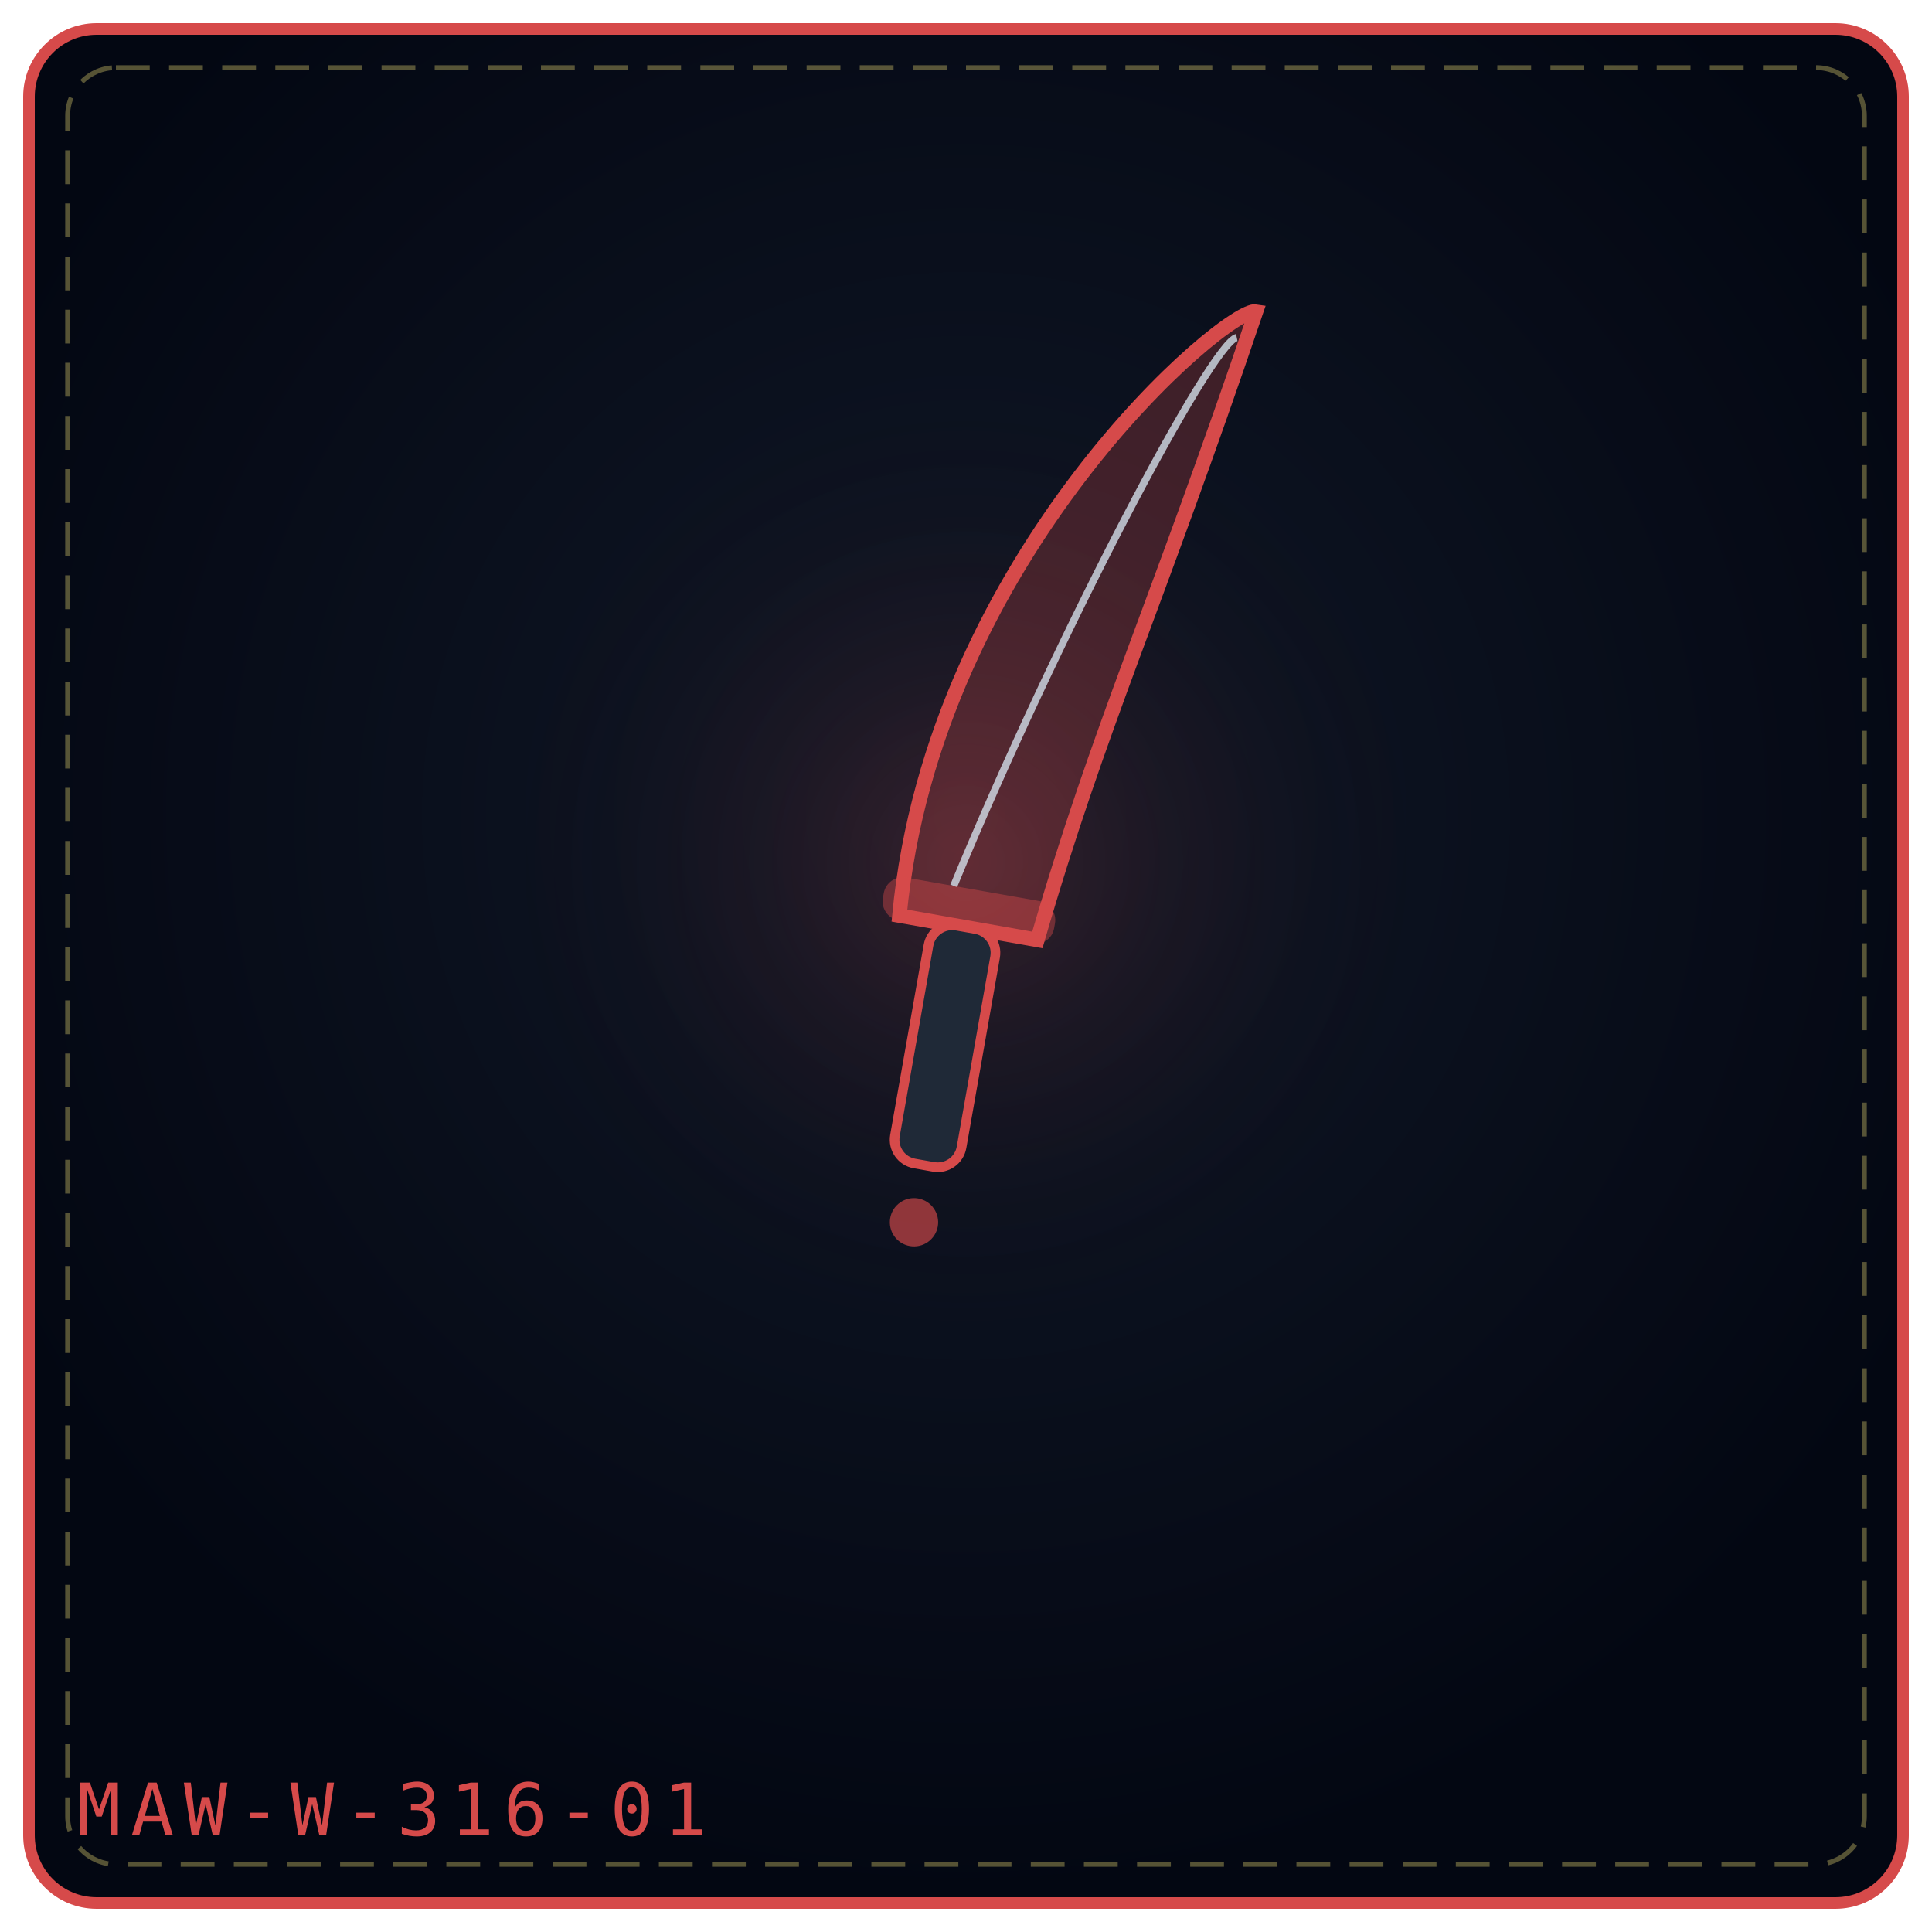
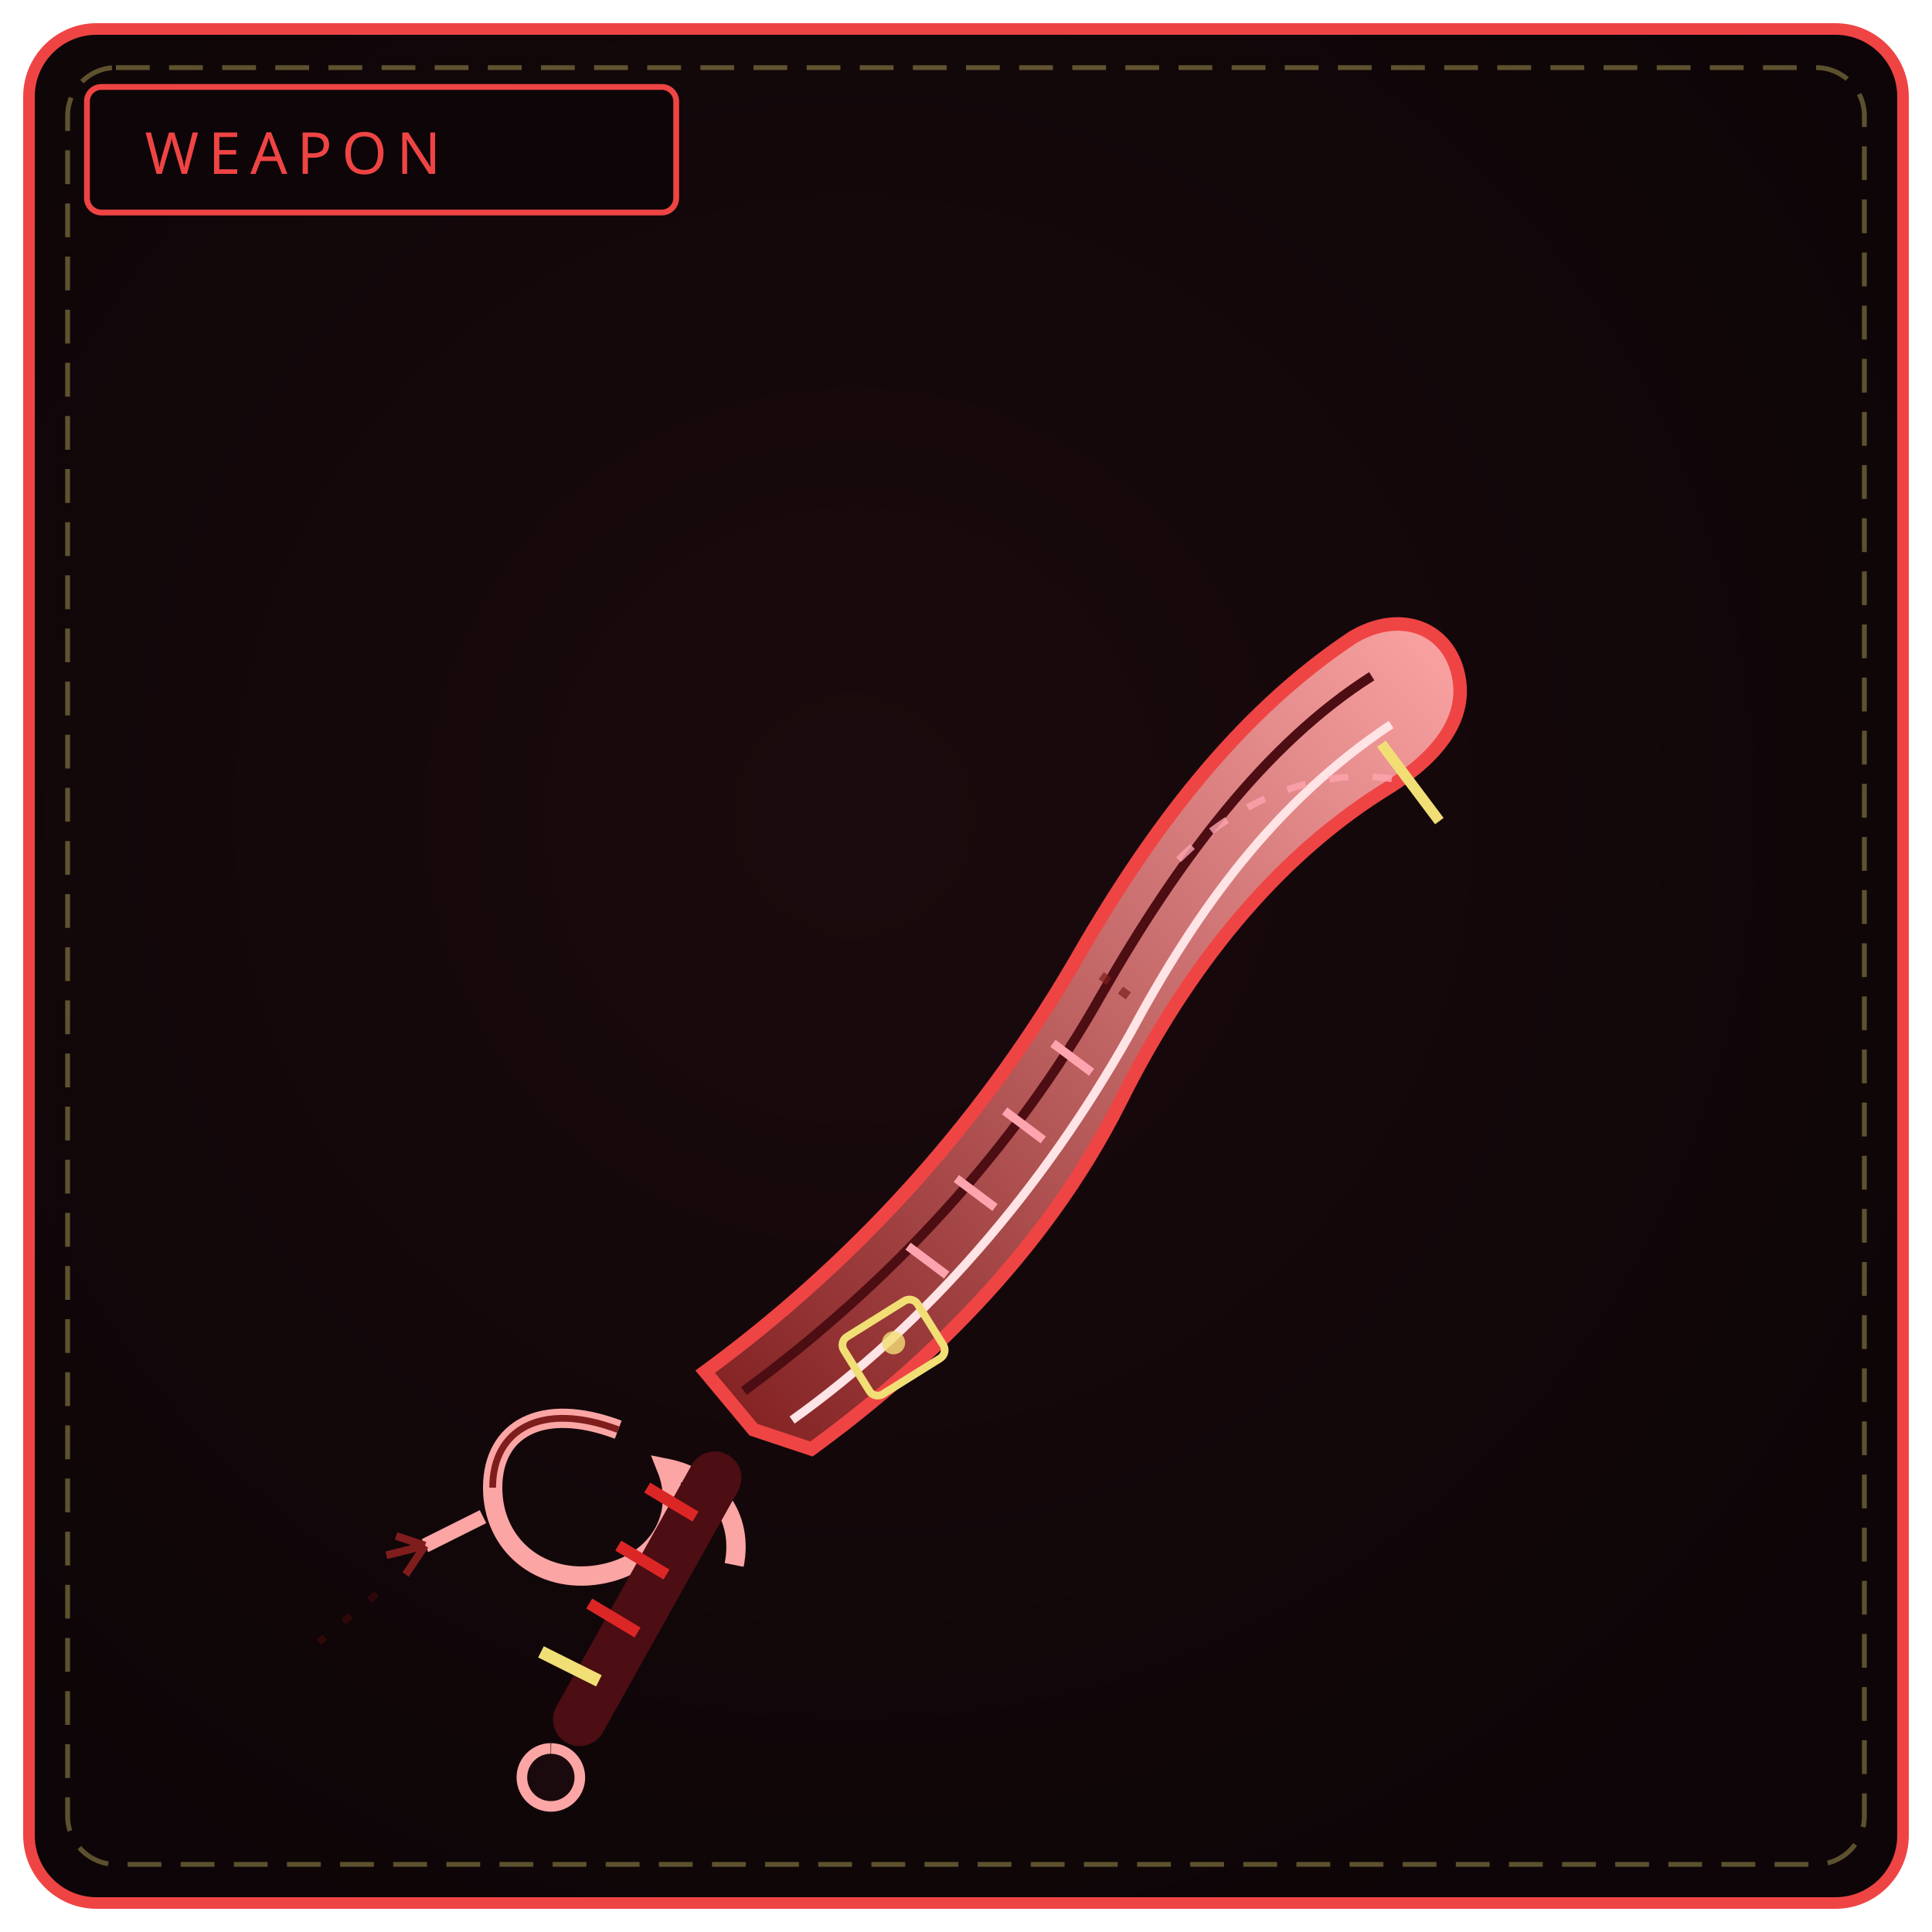
<svg xmlns="http://www.w3.org/2000/svg" viewBox="0 0 400 400" width="100%" height="100%" role="img" aria-label="THE EMPTY FANG">
  <defs>
-     <radialGradient id="bg435390" cx="50%" cy="42%" r="58%">
-       <stop offset="0%" stop-color="#111827" />
-       <stop offset="100%" stop-color="#030712" />
+     <radialGradient id="bw316" cx="44%" cy="42%" r="66%">
+       <stop offset="0%" stop-color="#1a0a0d" />
+       <stop offset="100%" stop-color="#0d0507" />
    </radialGradient>
-     <radialGradient id="gl435390" cx="50%" cy="46%" r="42%">
-       <stop offset="0%" stop-color="#d64a4a" stop-opacity=".2" />
-       <stop offset="100%" stop-color="#000" stop-opacity="0" />
-     </radialGradient>
+     <linearGradient id="bl316" x1="0" y1="1" x2="1" y2="0">
+       <stop offset="0" stop-color="#7f1d1d" />
+       <stop offset="1" stop-color="#fca5a5" />
+     </linearGradient>
  </defs>
-   <rect x="6" y="6" width="388" height="388" rx="14" fill="url(#bg435390)" stroke="#d64a4a" stroke-width="2.4" />
+   <rect x="6" y="6" width="388" height="388" rx="14" fill="url(#bw316)" stroke="#ef4444" stroke-width="2.4" />
  <rect x="14" y="14" width="372" height="372" rx="10" fill="none" stroke="#f1df76" stroke-width="1" stroke-dasharray="7 4" opacity=".35" />
-   <circle cx="200" cy="188" r="120" fill="url(#gl435390)" />
-   <g transform="rotate(10 200.0 192.0)">
-     <path d="M186.0 192.0 C180.0 117.2, 231.0 56.0 237.0 56.0 C227.0 121.28, 220.0 145.76, 215.0 192.0 Z" fill="#d64a4a" fill-opacity=".26" stroke="#d64a4a" stroke-width="3" />
-     <path d="M196.0 184.0 C208.0 129.44, 229.0 64.0 234.0 62.0" fill="none" stroke="#e0f2fe" stroke-width="1.5" opacity=".72" />
-     <rect x="182.0" y="184.0" width="36" height="9" rx="4" fill="#d64a4a" fill-opacity=".42" />
-     <rect x="193.0" y="192.0" width="14" height="50.0" rx="5" fill="#1f2937" stroke="#d64a4a" stroke-width="2" />
-     <circle cx="200.0" cy="254.0" r="5" fill="#d64a4a" fill-opacity=".65" />
-   </g>
-   <text x="16" y="380" font-family="monospace" font-size="15" letter-spacing="2" fill="#d64a4a">MAW-W-316-01</text>
+   <rect x="18" y="18" width="122" height="26" rx="3" fill="#0d0507" stroke="#ef4444" stroke-width="1.2" />
+   <text x="30" y="36" fill="#ef4444" font-family="Impact, Arial Black, sans-serif" font-size="12" letter-spacing="2">WEAPON</text>
+   <path d="M156 296 L146 284 C 176 262, 202 234, 222 200 C 238 172, 256 148, 280 132 C 290 126, 300 130, 302 140 C 304 150, 296 158, 286 164 C 264 178, 246 200, 232 228 C 216 260, 190 284, 168 300 Z" fill="url(#bl316)" stroke="#ef4444" stroke-width="2.8" />
+   <path d="M154 288 C 184 266, 210 238, 228 206 C 244 178, 262 154, 284 140" fill="none" stroke="#4c0d13" stroke-width="2" />
+   <path d="M164 294 C 192 274, 216 246, 234 214 C 248 188, 264 166, 288 150" fill="none" stroke="#ffe4e6" stroke-width="1.8" />
+   <path d="M188 258 L196 264 M198 244 L206 250 M208 230 L216 236 M218 216 L226 222" stroke="#fda4af" stroke-width="1.8" />
+   <path d="M228 202 L236 208" stroke="#7f1d1d" stroke-width="1.8" stroke-dasharray="2 3" opacity=".7" />
+   <rect x="176" y="272" width="18" height="14" rx="2" transform="rotate(-32 185 279)" fill="none" stroke="#f1df76" stroke-width="1.6" />
+   <circle cx="185" cy="278" r="2.4" fill="#f1df76" opacity=".8" />
+   <path d="M244 178 C 258 164, 276 158, 292 162" fill="none" stroke="#fda4af" stroke-width="1.4" stroke-dasharray="4 5" opacity=".8" />
+   <path d="M286 154 L298 170" stroke="#f1df76" stroke-width="2.2" />
+   <path d="M128 296 C 112 290, 102 296, 102 308 C 102 320, 112 328, 124 326 C 136 324, 142 314, 138 304 C 148 306, 154 314, 152 324" fill="none" stroke="#fca5a5" stroke-width="4" />
+   <path d="M128 296 C 112 290, 102 296, 102 308" fill="none" stroke="#7f1d1d" stroke-width="1.4" />
+   <path d="M100 314 L88 320" stroke="#fca5a5" stroke-width="3" />
+   <path d="M88 320 L82 318 M88 320 L84 326 M88 320 L80 322" stroke="#7f1d1d" stroke-width="1.6" />
+   <path d="M78 330 L66 340" stroke="#450a0a" stroke-width="1.4" stroke-dasharray="2 5" opacity=".6" />
+   <path d="M148 306 L120 356" stroke="#4c0d13" stroke-width="11" stroke-linecap="round" />
+   <path d="M144 314 L134 308 M138 326 L128 320 M132 338 L122 332" stroke="#dc2626" stroke-width="2.4" />
+   <path d="M124 348 L112 342" stroke="#f1df76" stroke-width="2.6" />
+   <path d="M114 362 a6 6 0 1 0 .1 0" fill="#1a0a0d" stroke="#fca5a5" stroke-width="2.2" />
</svg>
